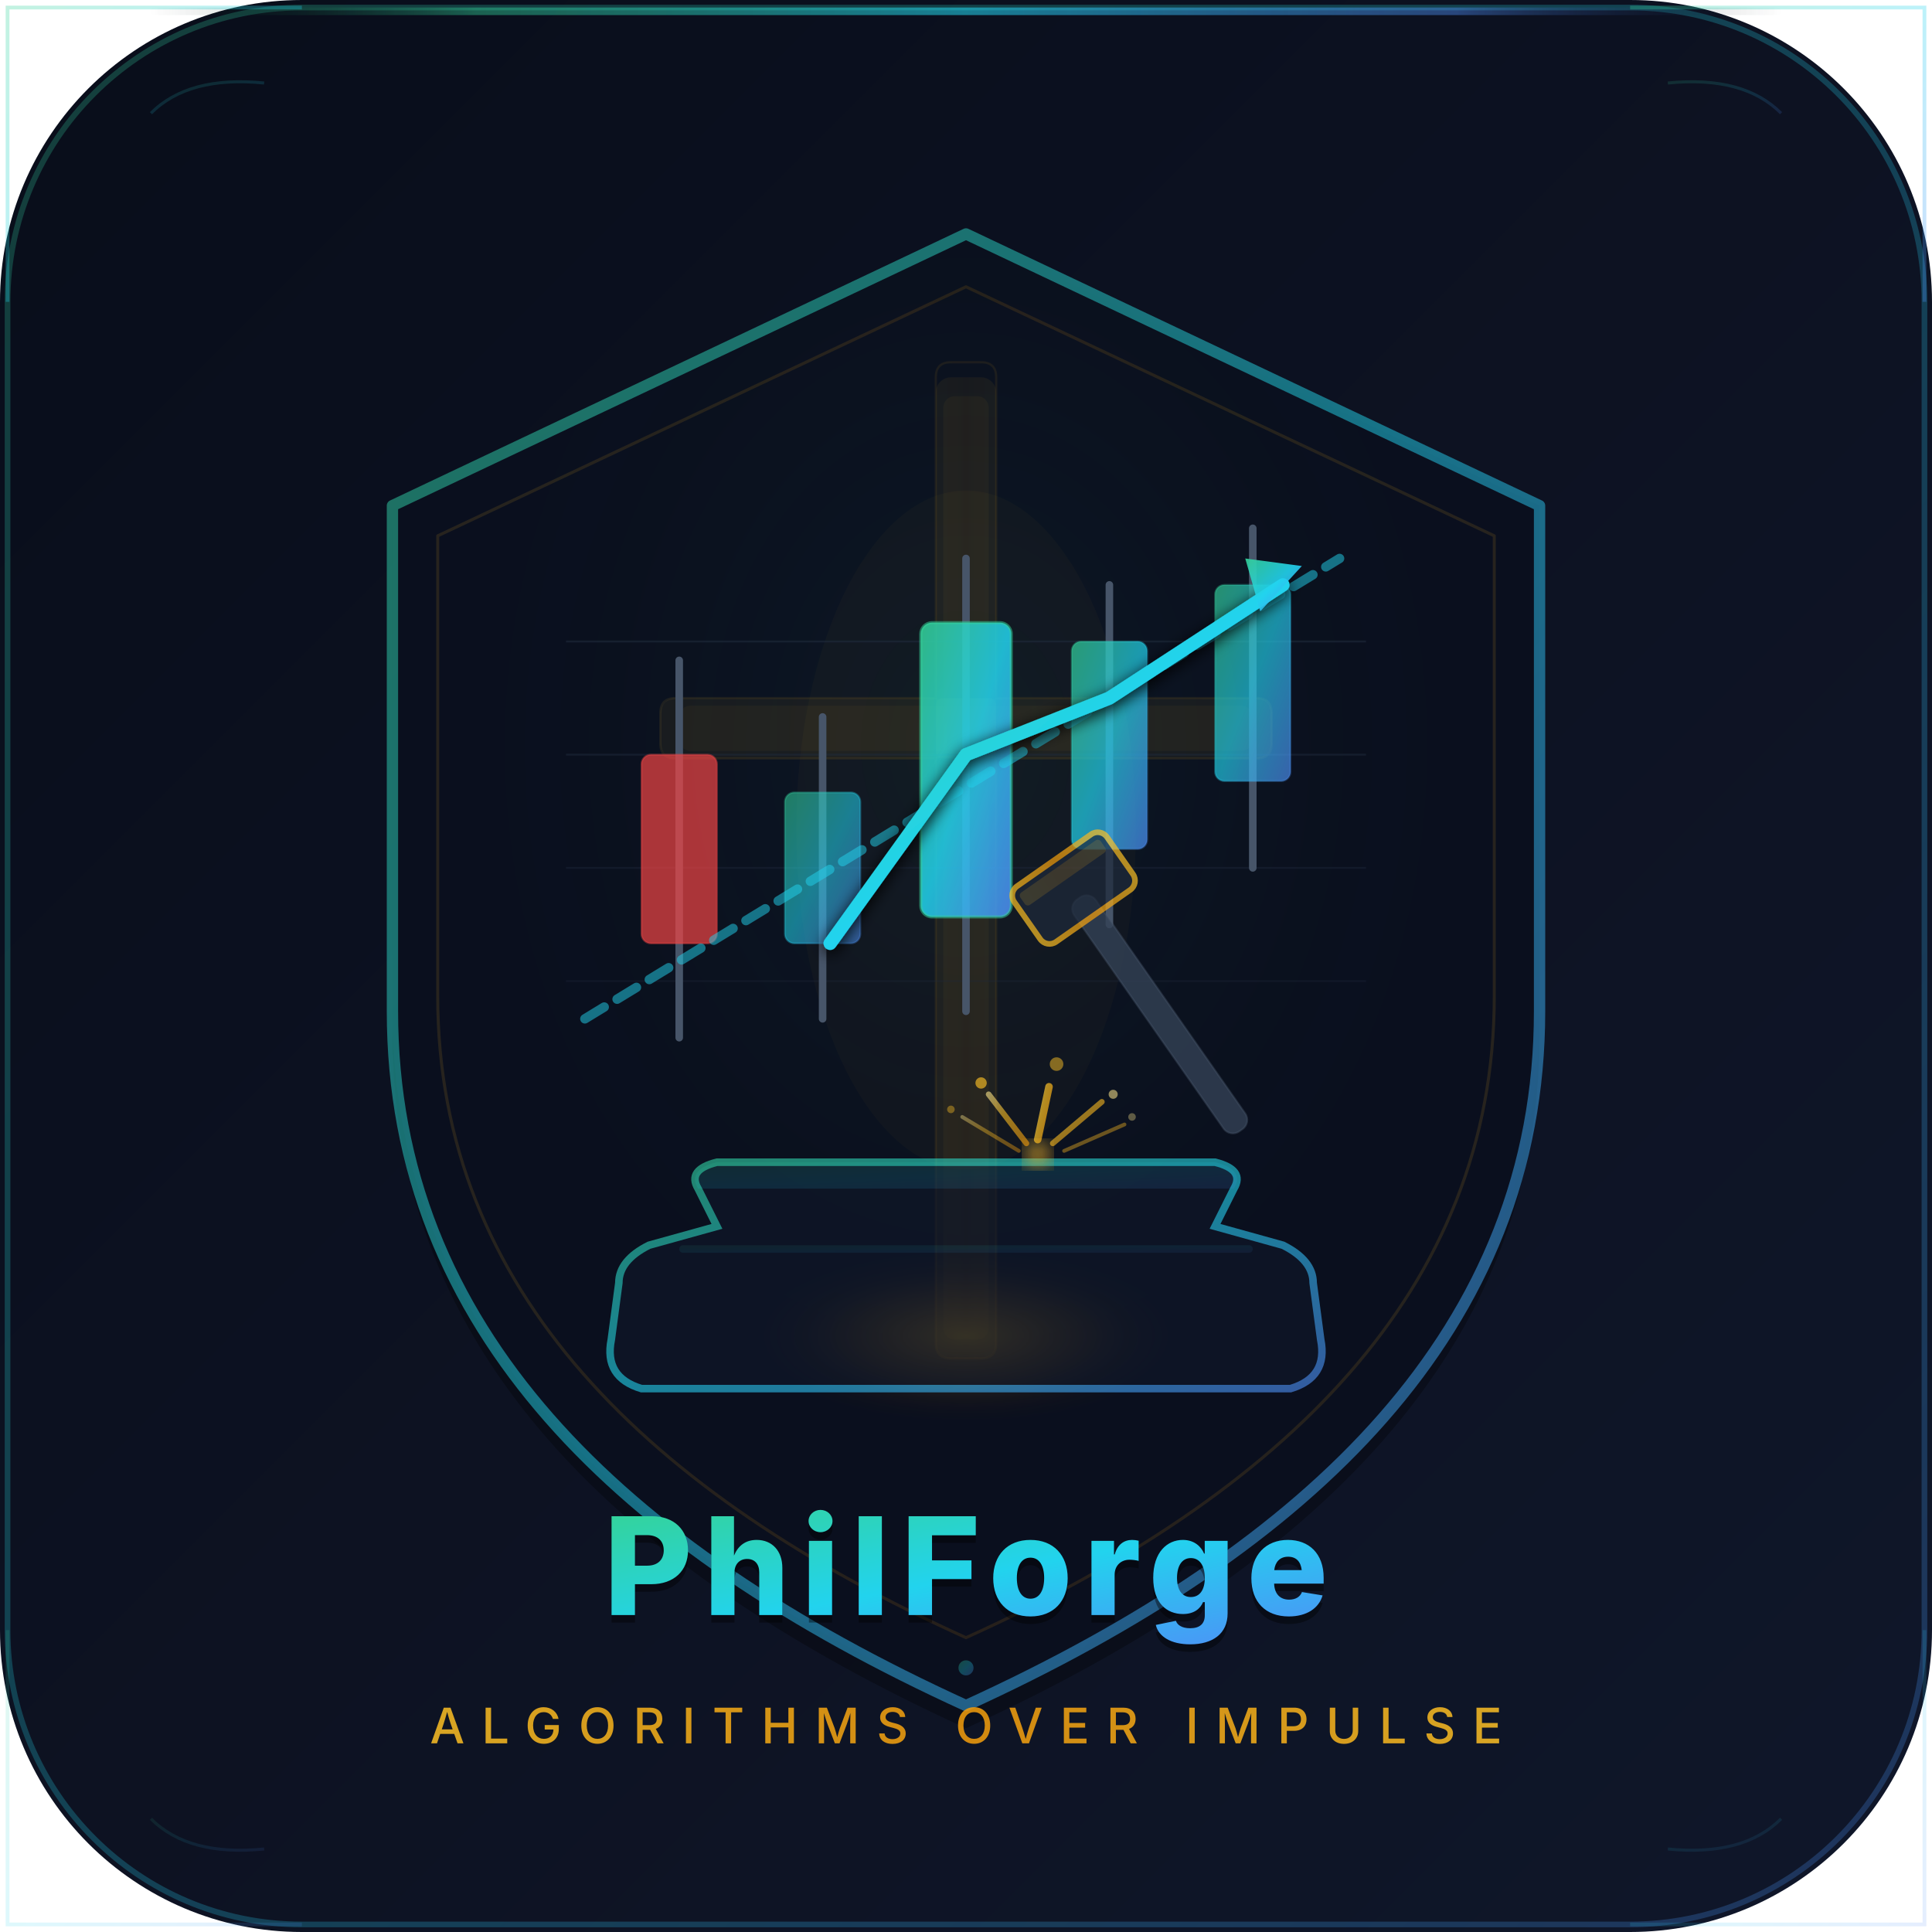
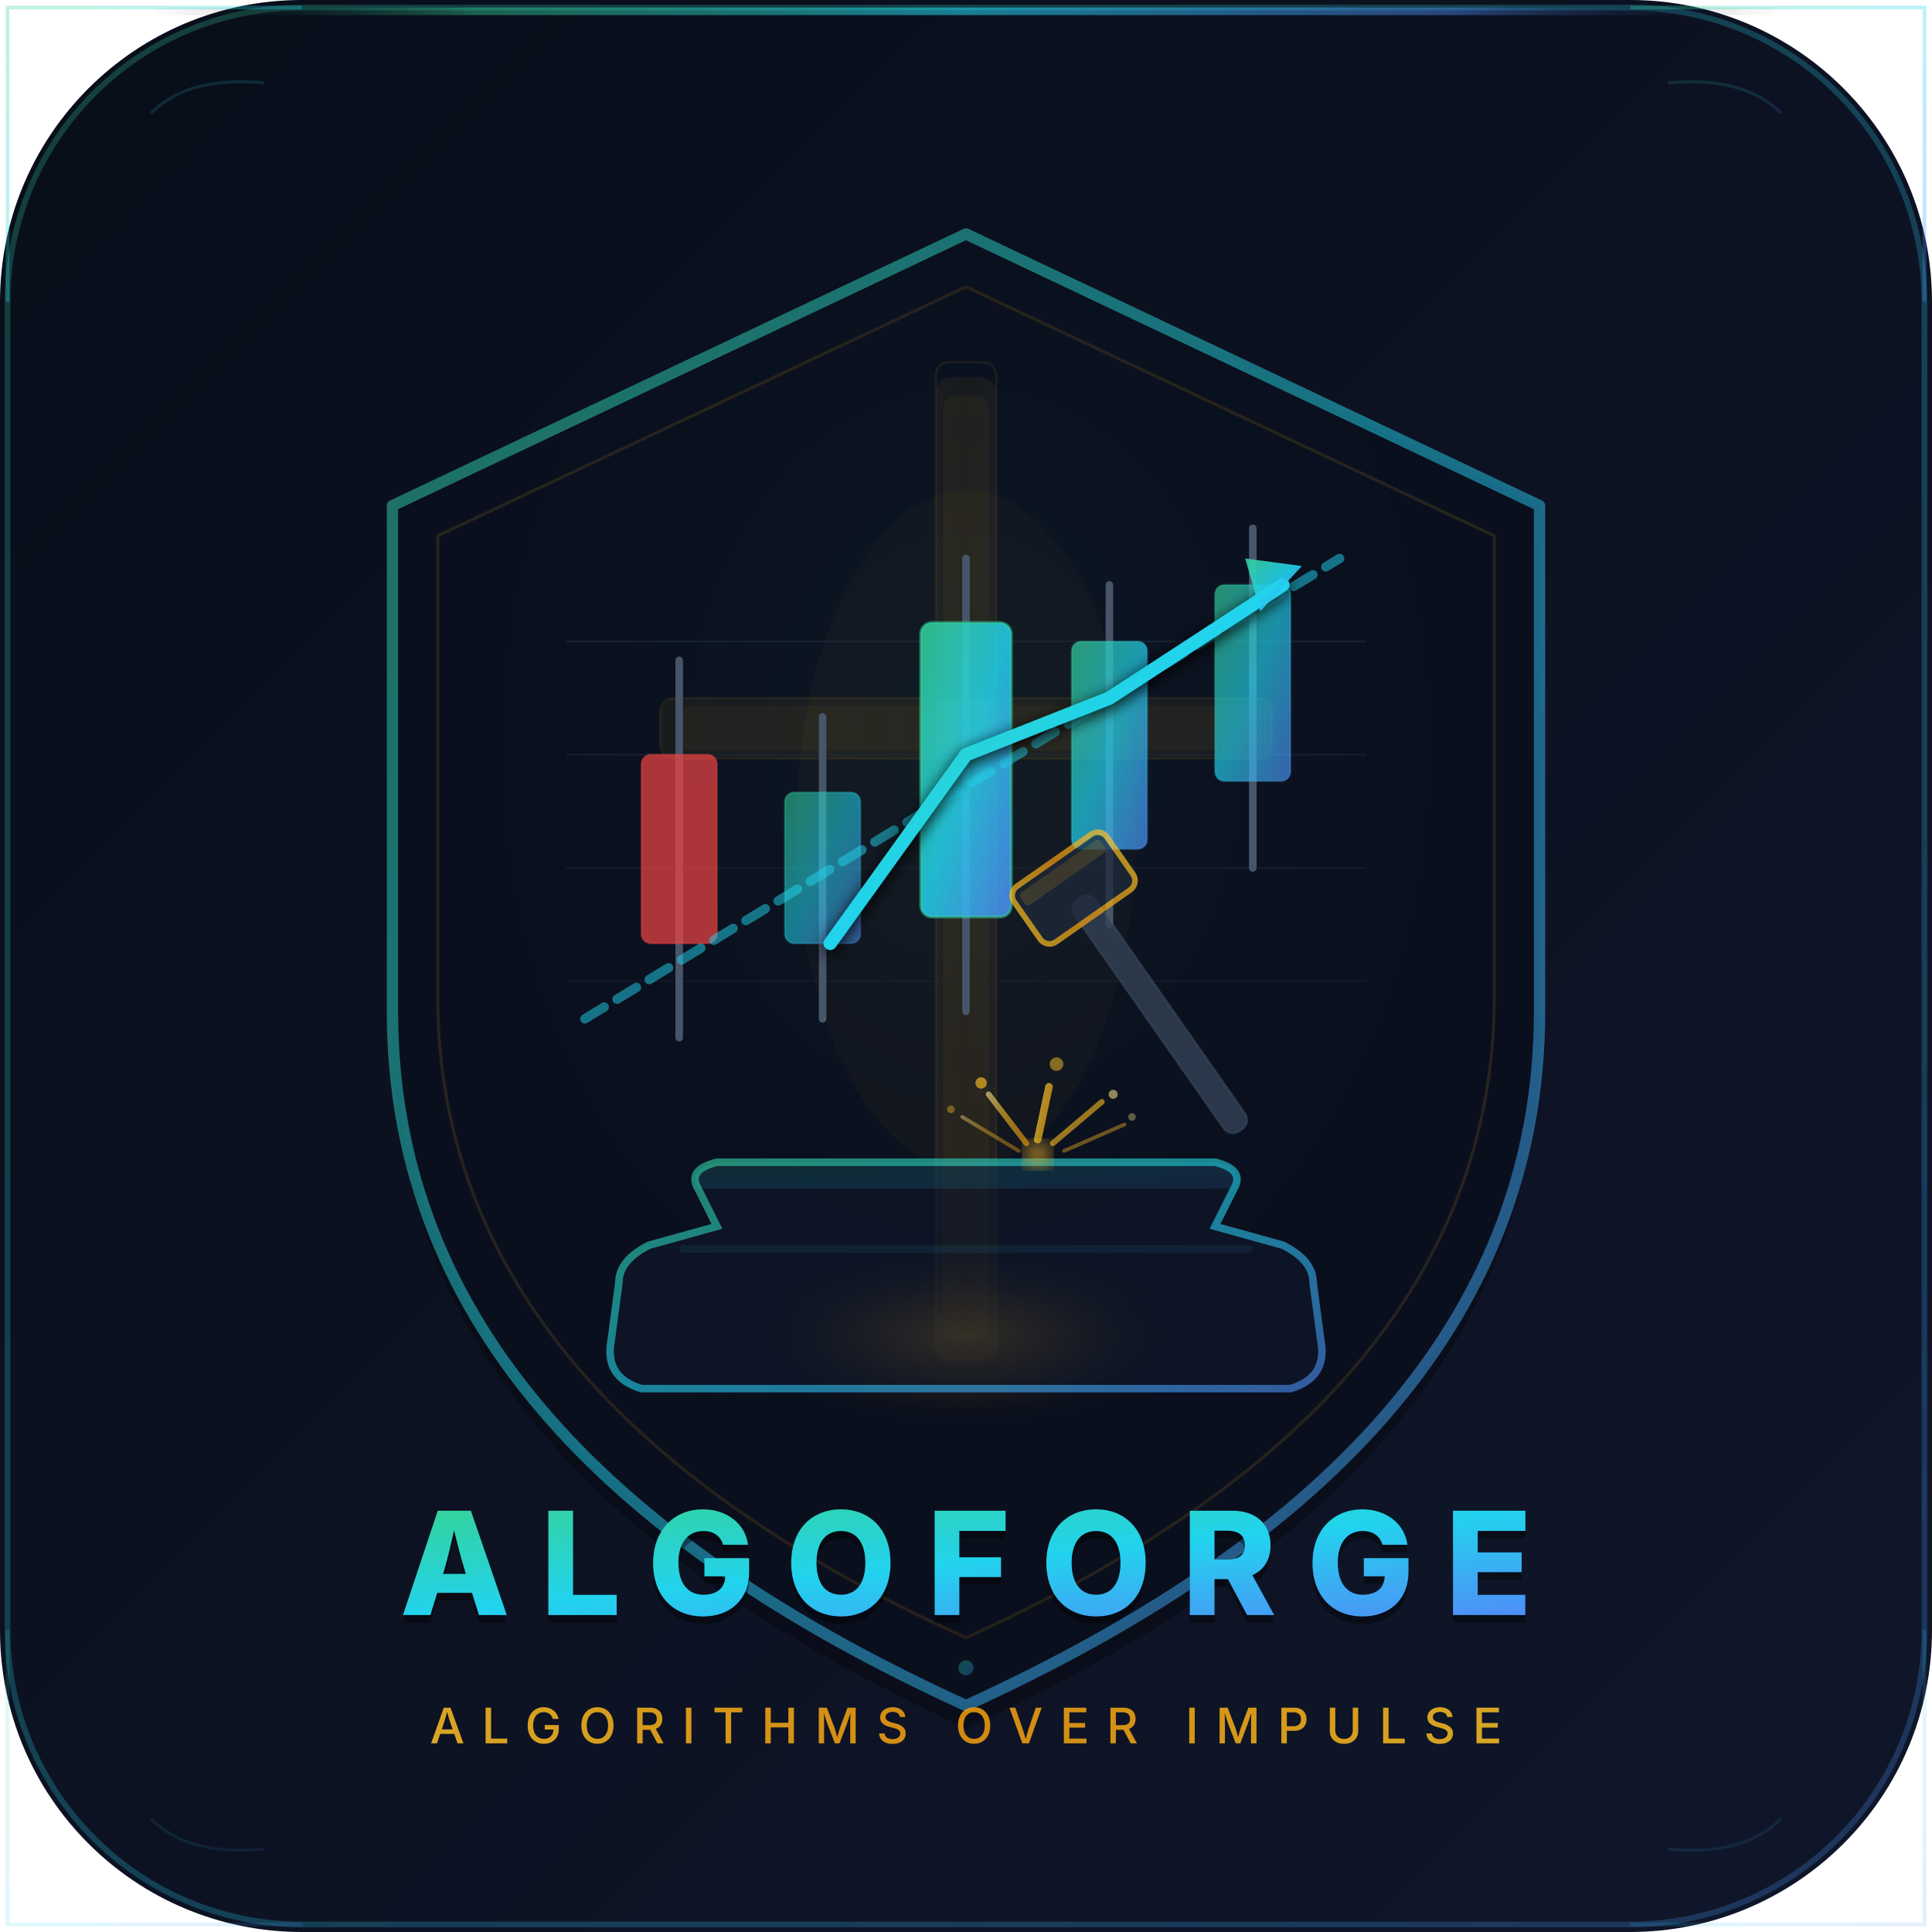
<svg xmlns="http://www.w3.org/2000/svg" viewBox="0 0 512 512" width="512" height="512">
  <defs>
    <linearGradient id="g1" x1="0%" y1="0%" x2="100%" y2="100%">
      <stop offset="0%" stop-color="#34d399" />
      <stop offset="50%" stop-color="#22d3ee" />
      <stop offset="100%" stop-color="#4f8ef7" />
    </linearGradient>
    <linearGradient id="gold" x1="0%" y1="0%" x2="100%" y2="100%">
      <stop offset="0%" stop-color="#fde68a" />
      <stop offset="40%" stop-color="#fbbf24" />
      <stop offset="100%" stop-color="#f59e0b" />
    </linearGradient>
    <linearGradient id="titleGold" x1="0%" y1="0%" x2="100%" y2="0%">
      <stop offset="0%" stop-color="#fbbf24" />
      <stop offset="50%" stop-color="#f59e0b" />
      <stop offset="100%" stop-color="#fbbf24" />
    </linearGradient>
    <radialGradient id="hotcore" cx="50%" cy="55%" r="30%">
      <stop offset="0%" stop-color="#fbbf24" stop-opacity="0.35" />
      <stop offset="60%" stop-color="#f59e0b" stop-opacity="0.08" />
      <stop offset="100%" stop-color="transparent" />
    </radialGradient>
    <linearGradient id="bg" x1="0%" y1="0%" x2="100%" y2="100%">
      <stop offset="0%" stop-color="#080d1a" />
      <stop offset="50%" stop-color="#0d1222" />
      <stop offset="100%" stop-color="#0f172a" />
    </linearGradient>
    <linearGradient id="shine" x1="0%" y1="0%" x2="100%" y2="0%">
      <stop offset="0%" stop-color="transparent" />
      <stop offset="20%" stop-color="#34d399" stop-opacity="0.6" />
      <stop offset="50%" stop-color="#22d3ee" stop-opacity="0.8" />
      <stop offset="80%" stop-color="#4f8ef7" stop-opacity="0.6" />
      <stop offset="100%" stop-color="transparent" />
    </linearGradient>
    <radialGradient id="shieldGlow" cx="50%" cy="35%" r="50%">
      <stop offset="0%" stop-color="#34d399" stop-opacity="0.06" />
      <stop offset="100%" stop-color="transparent" />
    </radialGradient>
    <filter id="ds" x="-15%" y="-15%" width="130%" height="140%">
      <feDropShadow dx="0" dy="4" stdDeviation="12" flood-color="#000" flood-opacity="0.5" />
    </filter>
    <filter id="gf">
      <feGaussianBlur in="SourceGraphic" stdDeviation="6" result="blur" />
      <feMerge>
        <feMergeNode in="blur" />
        <feMergeNode in="SourceGraphic" />
      </feMerge>
    </filter>
    <filter id="sparkGlow">
      <feGaussianBlur in="SourceGraphic" stdDeviation="3" />
    </filter>
    <filter id="bevel">
      <feGaussianBlur in="SourceAlpha" stdDeviation="2" result="blur" />
      <feOffset dx="0" dy="1" result="offset" />
      <feComposite in="SourceGraphic" in2="offset" operator="over" />
    </filter>
  </defs>
  <rect width="512" height="512" rx="80" fill="url(#bg)" />
  <rect width="508" height="508" x="2" y="2" rx="78" fill="none" stroke="url(#g1)" stroke-width="1.5" opacity="0.25" />
  <rect x="40" y="2" width="432" height="2" rx="1" fill="url(#shine)" opacity="0.7" />
  <path d="M80 2 L2 2 Q2 2 2 80" fill="none" stroke="url(#g1)" stroke-width="1" opacity="0.3" />
  <path d="M432 2 L510 2 Q510 2 510 80" fill="none" stroke="url(#g1)" stroke-width="1" opacity="0.3" />
  <path d="M2 432 L2 510 Q2 510 80 510" fill="none" stroke="url(#g1)" stroke-width="1" opacity="0.15" />
  <path d="M510 432 L510 510 Q510 510 432 510" fill="none" stroke="url(#g1)" stroke-width="1" opacity="0.15" />
  <path d="M256 62 L408 134 L408 268 C408 352 348 410 256 452 C164 410 104 352 104 268 L104 134 Z" fill="#000" opacity="0.3" transform="translate(0,6)" />
  <path d="M256 62 L408 134 L408 268 C408 352 348 410 256 452 C164 410 104 352 104 268 L104 134 Z" fill="#0a0f1e" />
  <path d="M256 62 L408 134 L408 268 C408 352 348 410 256 452 C164 410 104 352 104 268 L104 134 Z" fill="url(#shieldGlow)" />
  <path d="M256 62 L408 134 L408 268 C408 352 348 410 256 452 C164 410 104 352 104 268 L104 134 Z" fill="none" stroke="url(#g1)" stroke-width="3" stroke-linejoin="round" opacity="0.5" />
  <path d="M256 76 L396 142 L396 264 C396 342 340 396 256 434 C172 396 116 342 116 264 L116 142 Z" fill="none" stroke="url(#titleGold)" stroke-width="0.8" stroke-linejoin="round" opacity="0.12" />
  <line x1="130" y1="300" x2="382" y2="300" stroke="url(#g1)" stroke-width="1" opacity="0.15" />
  <ellipse cx="256" cy="220" rx="45" ry="90" fill="#fbbf24" opacity="0.025" />
  <rect x="248" y="100" width="16" height="260" rx="4" fill="url(#titleGold)" opacity="0.06" />
  <rect x="250" y="105" width="12" height="250" rx="3" fill="url(#titleGold)" opacity="0.04" />
  <rect x="175" y="185" width="162" height="16" rx="4" fill="url(#titleGold)" opacity="0.06" />
  <rect x="180" y="187" width="152" height="12" rx="3" fill="url(#titleGold)" opacity="0.04" />
  <path d="M248 108 L248 100 Q248 96 252 96 L260 96 Q264 96 264 100 L264 185            L333 185 Q337 185 337 189 L337 197 Q337 201 333 201 L264 201            L264 356 Q264 360 260 360 L252 360 Q248 360 248 356 L248 201            L179 201 Q175 201 175 197 L175 189 Q175 185 179 185 L248 185 Z" fill="none" stroke="url(#titleGold)" stroke-width="0.6" opacity="0.08" />
  <rect x="248" y="185" width="16" height="16" rx="2" fill="url(#titleGold)" opacity="0.08" />
  <line x1="150" y1="170" x2="362" y2="170" stroke="#1e293b" stroke-width="0.5" opacity="0.6" />
  <line x1="150" y1="200" x2="362" y2="200" stroke="#1e293b" stroke-width="0.5" opacity="0.5" />
  <line x1="150" y1="230" x2="362" y2="230" stroke="#1e293b" stroke-width="0.5" opacity="0.4" />
  <line x1="150" y1="260" x2="362" y2="260" stroke="#1e293b" stroke-width="0.5" opacity="0.3" />
  <line x1="180" y1="175" x2="180" y2="275" stroke="#475569" stroke-width="2" stroke-linecap="round" />
  <rect x="170" y="200" width="20" height="50" rx="2.5" fill="#ef4444" opacity="0.7" />
  <rect x="170" y="200" width="20" height="50" rx="2.5" fill="none" stroke="#ef4444" stroke-width="0.5" opacity="0.4" />
  <line x1="218" y1="190" x2="218" y2="270" stroke="#475569" stroke-width="2" stroke-linecap="round" />
  <rect x="208" y="210" width="20" height="40" rx="2.5" fill="url(#g1)" opacity="0.55" />
  <rect x="208" y="210" width="20" height="40" rx="2.5" fill="none" stroke="url(#g1)" stroke-width="0.5" opacity="0.3" />
  <line x1="256" y1="148" x2="256" y2="268" stroke="#475569" stroke-width="2" stroke-linecap="round" />
  <rect x="244" y="165" width="24" height="78" rx="3" fill="url(#g1)" opacity="0.85" />
  <rect x="244" y="165" width="24" height="78" rx="3" fill="none" stroke="#34d399" stroke-width="0.8" opacity="0.5" />
  <line x1="294" y1="155" x2="294" y2="245" stroke="#475569" stroke-width="2" stroke-linecap="round" />
  <rect x="284" y="170" width="20" height="55" rx="2.5" fill="url(#g1)" opacity="0.7" />
  <rect x="284" y="170" width="20" height="55" rx="2.5" fill="none" stroke="url(#g1)" stroke-width="0.5" opacity="0.3" />
  <line x1="332" y1="140" x2="332" y2="230" stroke="#475569" stroke-width="2" stroke-linecap="round" />
  <rect x="322" y="155" width="20" height="52" rx="2.5" fill="url(#g1)" opacity="0.65" />
  <rect x="322" y="155" width="20" height="52" rx="2.5" fill="none" stroke="url(#g1)" stroke-width="0.5" opacity="0.3" />
  <line x1="155" y1="270" x2="355" y2="148" stroke="url(#g1)" stroke-width="2.5" stroke-linecap="round" opacity="0.5" stroke-dasharray="6,4" />
  <polyline points="220,250 256,200 294,185 340,155" fill="none" stroke="url(#g1)" stroke-width="3.5" stroke-linecap="round" stroke-linejoin="round" filter="url(#bevel)" />
  <polygon points="345,150 330,148 334,162" fill="url(#g1)" opacity="0.9" />
  <ellipse cx="256" cy="350" rx="100" ry="40" fill="url(#hotcore)" />
  <path d="M190 325 L185 315 Q182 310 190 308 L322 308 Q330 310 327 315 L322 325 L340 330            Q348 334 348 340 L350 355 Q352 365 342 368 L170 368 Q160 365 162 355 L164 340            Q164 334 172 330 Z" fill="#0f172a" stroke="url(#g1)" stroke-width="2" opacity="0.6" />
  <path d="M190 308 L322 308 Q330 310 327 315 L185 315 Q182 310 190 308 Z" fill="url(#g1)" opacity="0.12" />
  <rect x="180" y="330" width="152" height="2" rx="1" fill="url(#g1)" opacity="0.08" />
  <g transform="rotate(-35, 310, 270)">
    <rect x="305" y="230" width="7" height="75" rx="3" fill="#334155" opacity="0.8" />
    <rect x="305" y="230" width="7" height="75" rx="3" fill="none" stroke="#475569" stroke-width="0.5" opacity="0.4" />
    <rect x="294" y="218" width="30" height="18" rx="3" fill="#1e293b" stroke="url(#titleGold)" stroke-width="1.5" opacity="0.7" />
    <rect x="296" y="220" width="26" height="4" rx="1" fill="url(#titleGold)" opacity="0.15" />
  </g>
  <circle cx="275" cy="306" r="3.5" fill="url(#gold)" filter="url(#sparkGlow)" opacity="0.9" />
  <line x1="275" y1="302" x2="278" y2="288" stroke="url(#gold)" stroke-width="2" stroke-linecap="round" opacity="0.7" />
  <line x1="272" y1="303" x2="262" y2="290" stroke="url(#gold)" stroke-width="1.5" stroke-linecap="round" opacity="0.6" />
  <line x1="279" y1="303" x2="292" y2="292" stroke="url(#gold)" stroke-width="1.5" stroke-linecap="round" opacity="0.6" />
  <line x1="270" y1="305" x2="255" y2="296" stroke="url(#gold)" stroke-width="1" stroke-linecap="round" opacity="0.4" />
  <line x1="282" y1="305" x2="298" y2="298" stroke="url(#gold)" stroke-width="1" stroke-linecap="round" opacity="0.4" />
  <circle cx="260" cy="287" r="1.5" fill="#fbbf24" opacity="0.65" />
  <circle cx="295" cy="290" r="1.2" fill="#fde68a" opacity="0.55" />
  <circle cx="252" cy="294" r="1" fill="#fbbf24" opacity="0.4" />
  <circle cx="300" cy="296" r="1" fill="#fde68a" opacity="0.35" />
  <circle cx="280" cy="282" r="1.8" fill="#fbbf24" opacity="0.5" />
-   <text x="256" y="428" text-anchor="middle" font-family="'Syne','Inter','SF Pro Display',system-ui,sans-serif" font-weight="800" font-size="36" letter-spacing="3" fill="#000" opacity="0.4" transform="translate(0,2)">PhilForge</text>
-   <text x="256" y="428" text-anchor="middle" font-family="'Syne','Inter','SF Pro Display',system-ui,sans-serif" font-weight="800" font-size="36" letter-spacing="3" fill="url(#g1)">PhilForge</text>
+   <text x="256" y="428" text-anchor="middle" font-family="'Syne','Inter','SF Pro Display',system-ui,sans-serif" font-weight="800" font-size="38" letter-spacing="8" fill="#000" opacity="0.4" transform="translate(0,2)">ALGOFORGE</text>
+   <text x="256" y="428" text-anchor="middle" font-family="'Syne','Inter','SF Pro Display',system-ui,sans-serif" font-weight="800" font-size="38" letter-spacing="8" fill="url(#g1)">ALGOFORGE</text>
  <line x1="100" y1="442" x2="195" y2="442" stroke="url(#g1)" stroke-width="1" opacity="0.2" />
  <line x1="317" y1="442" x2="412" y2="442" stroke="url(#g1)" stroke-width="1" opacity="0.2" />
  <circle cx="256" cy="442" r="2" fill="url(#g1)" opacity="0.3" />
  <text x="256" y="462" text-anchor="middle" font-family="'Inter','SF Pro Text',system-ui,sans-serif" font-weight="500" font-size="13" letter-spacing="4.5" fill="url(#titleGold)" opacity="0.85">ALGORITHMS OVER IMPULSE</text>
  <path d="M40 30 Q50 20 70 22" fill="none" stroke="url(#g1)" stroke-width="0.8" opacity="0.15" />
  <path d="M472 30 Q462 20 442 22" fill="none" stroke="url(#g1)" stroke-width="0.8" opacity="0.15" />
  <path d="M40 482 Q50 492 70 490" fill="none" stroke="url(#g1)" stroke-width="0.8" opacity="0.1" />
  <path d="M472 482 Q462 492 442 490" fill="none" stroke="url(#g1)" stroke-width="0.8" opacity="0.1" />
</svg>
